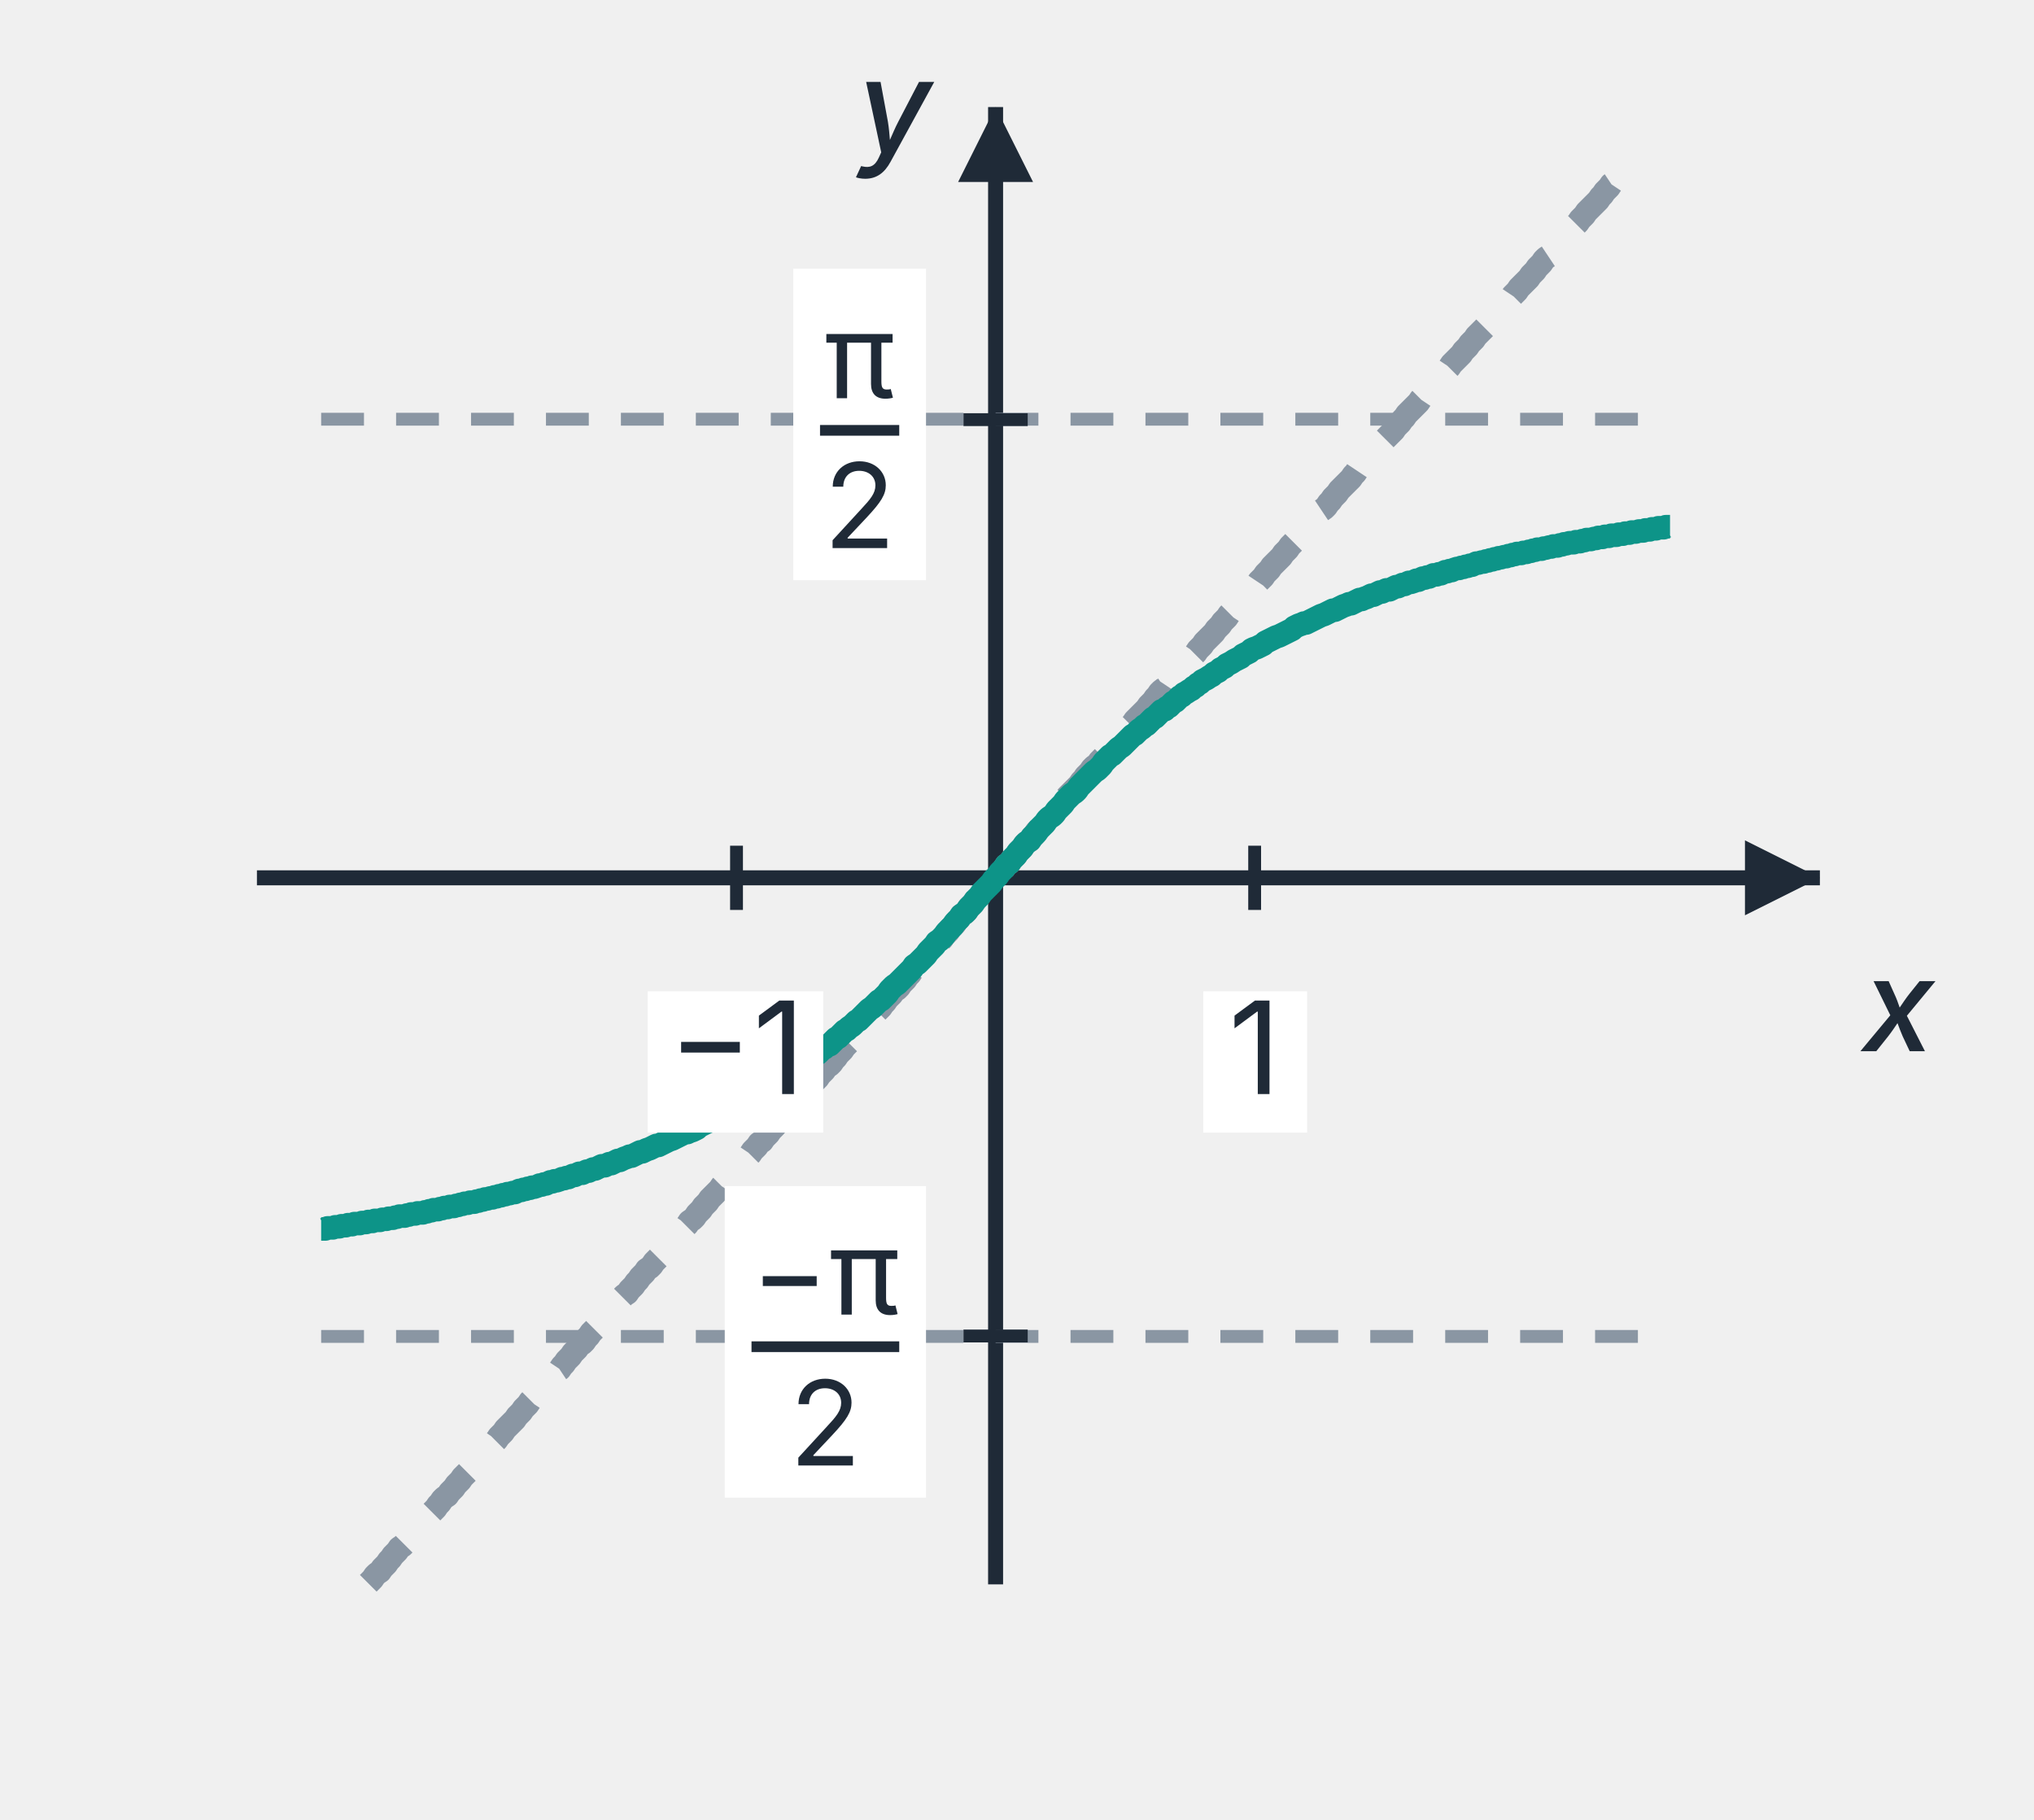
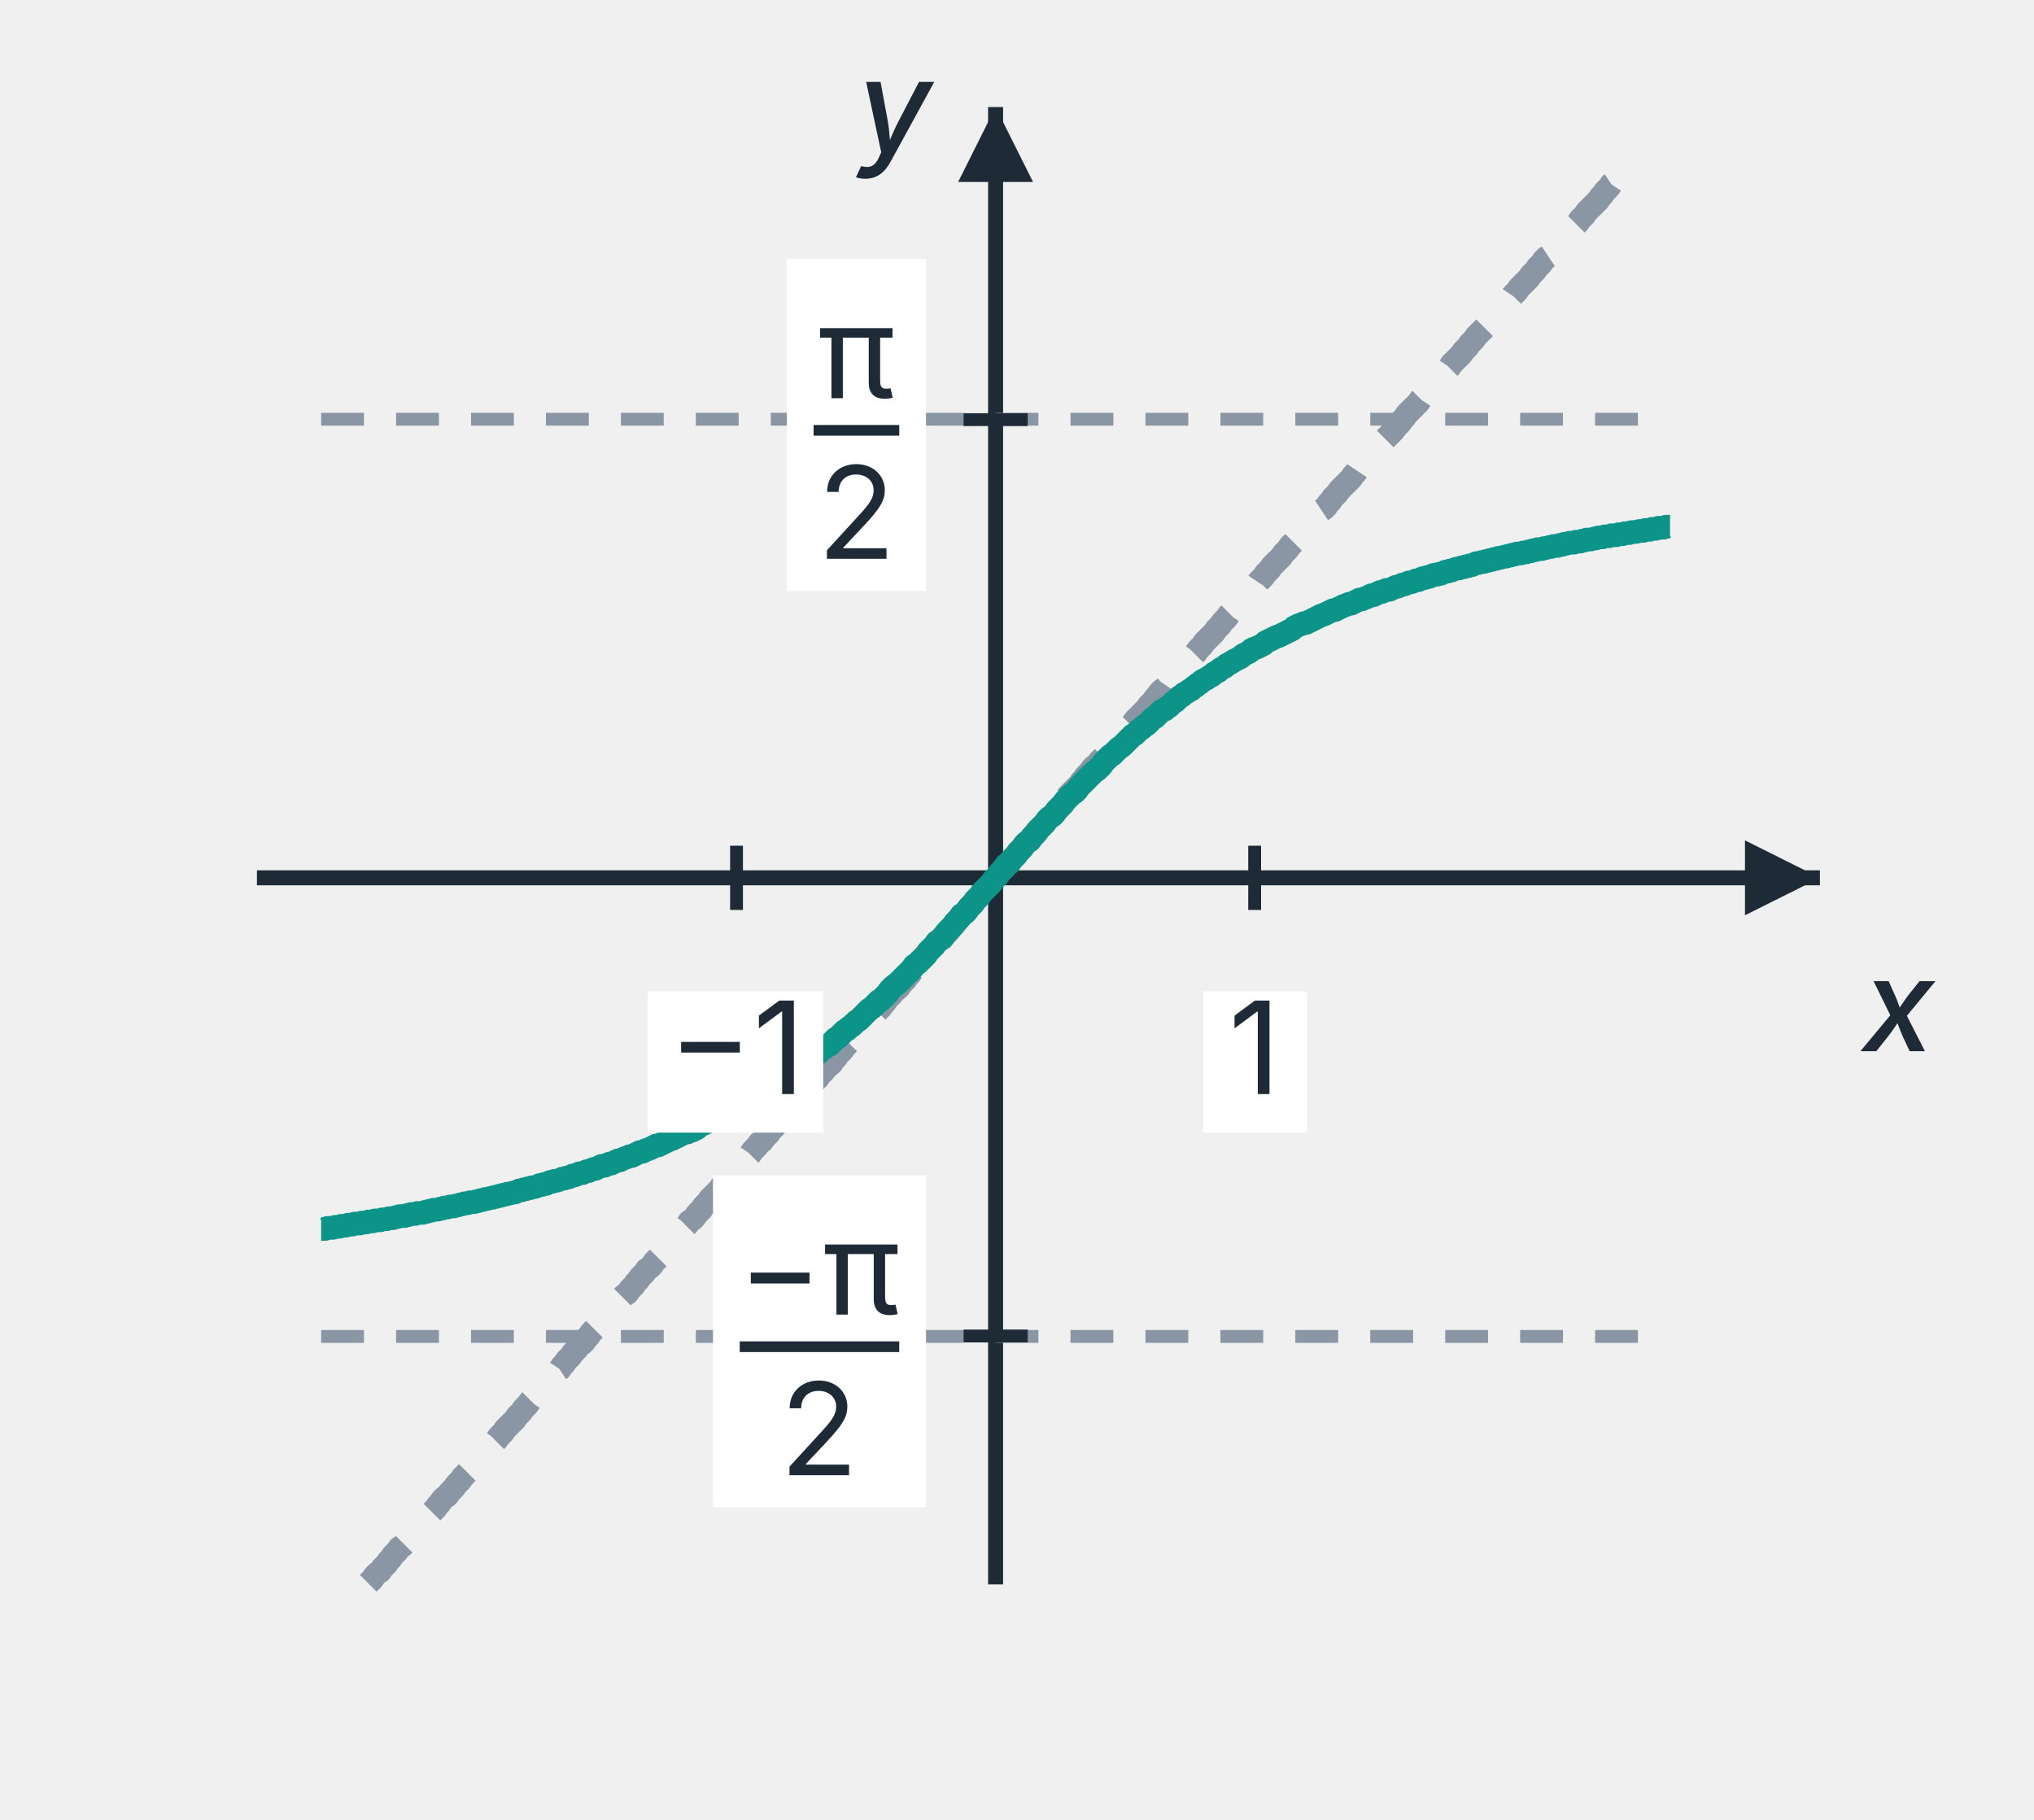
<svg xmlns="http://www.w3.org/2000/svg" viewBox="0 0 190 170" width="190" height="170" font-family="Inter, Arial, sans-serif">
  <line x1="24.0" y1="82.0" x2="170.0" y2="82.0" stroke="#1f2a37" stroke-width="1.4" />
  <path d="M170.0,82.0 l-7,-3.5 v7 z" fill="#1f2a37" />
  <line x1="93.0" y1="148.0" x2="93.0" y2="10.0" stroke="#1f2a37" stroke-width="1.4" />
  <path d="M93.0,10.0 l-3.5,7 h7 z" fill="#1f2a37" />
  <text x="174.0" y="98.2" text-anchor="start" font-size="12" fill="#1f2a37" font-weight="500" font-style="italic">x</text>
  <text x="87.0" y="14.2" text-anchor="end" font-size="12" fill="#1f2a37" font-weight="500" font-style="italic">y</text>
  <line x1="30.0" y1="124.84" x2="156.0" y2="124.84" stroke="#8a96a3" stroke-width="1.2" stroke-dasharray="4 3" />
  <line x1="30.0" y1="39.16" x2="156.0" y2="39.16" stroke="#8a96a3" stroke-width="1.2" stroke-dasharray="4 3" />
  <polyline points="34.4,147.9 34.6,147.7 34.8,147.5 35.0,147.2 35.2,147.0 35.5,146.8 35.7,146.5 35.9,146.3 36.1,146.1 36.3,145.8 36.5,145.6 36.7,145.3 36.9,145.1 37.1,144.9 37.3,144.6 37.6,144.4 37.8,144.2 38.0,143.9 38.2,143.7 38.4,143.5 38.6,143.2 38.8,143.0 39.0,142.7 39.2,142.5 39.5,142.3 39.7,142.0 39.9,141.8 40.1,141.6 40.3,141.3 40.5,141.1 40.7,140.9 40.9,140.6 41.1,140.4 41.3,140.1 41.5,139.9 41.8,139.7 42.0,139.4 42.2,139.2 42.4,139.0 42.6,138.7 42.8,138.5 43.0,138.3 43.2,138.0 43.4,137.8 43.7,137.5 43.9,137.3 44.1,137.1 44.3,136.8 44.5,136.6 44.7,136.4 44.9,136.1 45.1,135.9 45.3,135.7 45.5,135.4 45.8,135.2 46.0,134.9 46.2,134.7 46.4,134.5 46.6,134.2 46.8,134.0 47.0,133.8 47.2,133.5 47.4,133.3 47.6,133.1 47.9,132.8 48.1,132.6 48.3,132.3 48.5,132.1 48.7,131.9 48.9,131.6 49.1,131.4 49.3,131.2 49.5,130.9 49.7,130.7 49.9,130.5 50.2,130.2 50.4,130.0 50.6,129.7 50.8,129.5 51.0,129.3 51.2,129.0 51.4,128.8 51.6,128.6 51.8,128.3 52.0,128.1 52.3,127.9 52.5,127.6 52.7,127.4 52.9,127.1 53.1,126.9 53.3,126.7 53.5,126.4 53.7,126.2 53.9,126.0 54.1,125.7 54.4,125.5 54.6,125.3 54.8,125.0 55.0,124.8 55.2,124.5 55.4,124.3 55.6,124.1 55.8,123.8 56.0,123.6 56.2,123.4 56.5,123.1 56.7,122.9 56.9,122.7 57.1,122.4 57.3,122.2 57.5,121.9 57.7,121.7 57.9,121.5 58.1,121.2 58.3,121.0 58.6,120.8 58.8,120.5 59.0,120.3 59.2,120.1 59.4,119.8 59.6,119.6 59.8,119.3 60.0,119.1 60.2,118.9 60.4,118.6 60.7,118.4 60.9,118.2 61.1,117.9 61.3,117.7 61.5,117.5 61.7,117.2 61.9,117.0 62.1,116.7 62.3,116.5 62.5,116.3 62.8,116.0 63.0,115.8 63.2,115.6 63.4,115.3 63.6,115.1 63.8,114.9 64.0,114.6 64.2,114.4 64.4,114.1 64.7,113.9 64.9,113.7 65.1,113.4 65.3,113.2 65.5,113.0 65.7,112.7 65.9,112.5 66.1,112.3 66.3,112.0 66.5,111.8 66.8,111.5 67.0,111.3 67.2,111.1 67.4,110.8 67.6,110.6 67.8,110.4 68.0,110.1 68.2,109.9 68.4,109.7 68.6,109.4 68.8,109.2 69.1,108.9 69.3,108.7 69.5,108.5 69.7,108.2 69.9,108.0 70.1,107.8 70.3,107.5 70.5,107.3 70.7,107.1 70.9,106.8 71.2,106.6 71.4,106.3 71.6,106.1 71.8,105.9 72.0,105.6 72.2,105.4 72.4,105.2 72.6,104.9 72.8,104.7 73.0,104.5 73.3,104.2 73.5,104.0 73.7,103.7 73.9,103.5 74.1,103.3 74.3,103.0 74.5,102.8 74.7,102.6 74.9,102.3 75.2,102.1 75.4,101.9 75.6,101.6 75.8,101.4 76.0,101.1 76.2,100.9 76.4,100.7 76.6,100.4 76.8,100.2 77.0,100.0 77.2,99.7 77.5,99.5 77.7,99.3 77.9,99.0 78.1,98.8 78.3,98.5 78.5,98.3 78.7,98.1 78.9,97.8 79.1,97.6 79.3,97.4 79.6,97.1 79.8,96.9 80.0,96.7 80.2,96.4 80.4,96.2 80.6,95.9 80.8,95.7 81.0,95.5 81.2,95.2 81.5,95.0 81.7,94.8 81.9,94.5 82.1,94.3 82.3,94.1 82.5,93.8 82.7,93.6 82.9,93.3 83.1,93.1 83.3,92.9 83.5,92.6 83.8,92.4 84.0,92.2 84.2,91.9 84.4,91.7 84.6,91.5 84.8,91.2 85.0,91.0 85.2,90.7 85.4,90.5 85.7,90.3 85.9,90.0 86.1,89.8 86.3,89.6 86.5,89.3 86.7,89.1 86.9,88.9 87.1,88.6 87.3,88.4 87.5,88.1 87.8,87.9 88.0,87.7 88.2,87.4 88.4,87.2 88.6,87.0 88.8,86.7 89.0,86.5 89.2,86.3 89.4,86.0 89.6,85.8 89.8,85.5 90.1,85.3 90.3,85.1 90.5,84.8 90.7,84.6 90.9,84.4 91.1,84.1 91.3,83.9 91.5,83.7 91.7,83.4 91.9,83.2 92.2,82.9 92.4,82.7 92.6,82.5 92.8,82.2 93.0,82.0 93.2,81.8 93.4,81.5 93.6,81.3 93.8,81.1 94.0,80.8 94.3,80.6 94.5,80.3 94.7,80.1 94.9,79.9 95.1,79.6 95.3,79.4 95.5,79.2 95.7,78.9 95.9,78.7 96.2,78.5 96.4,78.2 96.6,78.0 96.8,77.7 97.0,77.5 97.2,77.3 97.4,77.0 97.6,76.8 97.8,76.6 98.0,76.3 98.3,76.1 98.5,75.9 98.7,75.6 98.9,75.4 99.1,75.1 99.3,74.9 99.5,74.7 99.7,74.4 99.9,74.2 100.1,74.0 100.4,73.7 100.6,73.5 100.8,73.3 101.0,73.0 101.2,72.8 101.4,72.5 101.6,72.3 101.8,72.1 102.0,71.8 102.2,71.6 102.5,71.4 102.7,71.1 102.9,70.9 103.1,70.7 103.3,70.4 103.5,70.2 103.7,69.9 103.9,69.7 104.1,69.5 104.3,69.2 104.5,69.0 104.8,68.8 105.0,68.5 105.2,68.3 105.4,68.1 105.6,67.8 105.8,67.6 106.0,67.3 106.2,67.1 106.4,66.9 106.7,66.6 106.9,66.4 107.1,66.2 107.3,65.9 107.5,65.7 107.7,65.5 107.9,65.2 108.1,65.0 108.3,64.7 108.5,64.5 108.8,64.3 109.0,64.0 109.2,63.8 109.4,63.6 109.6,63.3 109.8,63.1 110.0,62.9 110.2,62.6 110.4,62.4 110.6,62.1 110.8,61.9 111.1,61.7 111.3,61.4 111.5,61.2 111.7,61.0 111.9,60.7 112.1,60.5 112.3,60.3 112.5,60.0 112.7,59.8 113.0,59.5 113.2,59.3 113.4,59.1 113.6,58.8 113.8,58.6 114.0,58.4 114.2,58.1 114.4,57.9 114.6,57.7 114.8,57.4 115.0,57.2 115.3,56.9 115.5,56.7 115.7,56.5 115.9,56.2 116.1,56.0 116.3,55.8 116.5,55.5 116.7,55.3 116.9,55.1 117.1,54.8 117.4,54.6 117.6,54.3 117.8,54.1 118.0,53.9 118.2,53.6 118.4,53.4 118.6,53.2 118.8,52.9 119.0,52.7 119.2,52.5 119.5,52.2 119.7,52.0 119.9,51.7 120.1,51.5 120.3,51.3 120.5,51.0 120.7,50.8 120.9,50.6 121.1,50.3 121.3,50.1 121.6,49.9 121.8,49.6 122.0,49.4 122.2,49.1 122.4,48.9 122.6,48.7 122.8,48.4 123.0,48.2 123.2,48.0 123.4,47.7 123.7,47.5 123.9,47.3 124.1,47.0 124.3,46.8 124.5,46.5 124.7,46.3 124.9,46.1 125.1,45.8 125.3,45.6 125.5,45.4 125.8,45.1 126.0,44.9 126.2,44.7 126.4,44.4 126.6,44.2 126.8,43.9 127.0,43.7 127.2,43.5 127.4,43.2 127.7,43.0 127.9,42.8 128.1,42.5 128.3,42.3 128.5,42.1 128.7,41.8 128.9,41.6 129.1,41.3 129.3,41.1 129.5,40.9 129.8,40.6 130.0,40.4 130.2,40.2 130.4,39.9 130.6,39.7 130.8,39.5 131.0,39.2 131.2,39.0 131.4,38.7 131.6,38.5 131.8,38.3 132.1,38.0 132.3,37.8 132.5,37.6 132.7,37.3 132.9,37.1 133.1,36.9 133.3,36.6 133.5,36.4 133.7,36.1 133.9,35.9 134.2,35.7 134.4,35.4 134.6,35.2 134.8,35.0 135.0,34.7 135.2,34.5 135.4,34.3 135.6,34.0 135.8,33.8 136.1,33.5 136.3,33.3 136.5,33.1 136.7,32.8 136.9,32.6 137.1,32.4 137.3,32.1 137.5,31.9 137.7,31.7 137.9,31.4 138.1,31.2 138.4,30.9 138.6,30.7 138.8,30.5 139.0,30.2 139.2,30.0 139.4,29.8 139.6,29.5 139.8,29.3 140.0,29.1 140.2,28.8 140.5,28.6 140.7,28.3 140.9,28.1 141.1,27.9 141.3,27.6 141.5,27.4 141.7,27.2 141.9,26.9 142.1,26.7 142.3,26.5 142.6,26.2 142.8,26.0 143.0,25.7 143.2,25.5 143.4,25.3 143.6,25.0 143.8,24.8 144.0,24.6 144.2,24.3 144.4,24.1 144.7,23.9 144.9,23.6 145.1,23.4 145.3,23.1 145.5,22.9 145.7,22.7 145.9,22.4 146.1,22.2 146.3,22.0 146.6,21.7 146.8,21.5 147.0,21.3 147.2,21.0 147.4,20.8 147.6,20.5 147.8,20.3 148.0,20.1 148.2,19.8 148.4,19.6 148.6,19.4 148.9,19.1 149.1,18.9 149.3,18.7 149.5,18.4 149.7,18.2 149.9,17.9 150.1,17.7 150.3,17.5 150.5,17.2 150.8,17.0 151.0,16.8 151.2,16.5 151.4,16.3 151.6,16.1" fill="none" stroke="#8a96a3" stroke-width="2.2" stroke-dasharray="5 4" stroke-linejoin="round" />
  <polyline points="30.0,114.8 30.2,114.8 30.4,114.8 30.6,114.7 30.8,114.7 31.1,114.7 31.3,114.6 31.5,114.6 31.7,114.6 31.9,114.5 32.1,114.5 32.3,114.5 32.5,114.4 32.7,114.4 32.9,114.4 33.1,114.3 33.4,114.3 33.6,114.3 33.8,114.2 34.0,114.2 34.2,114.2 34.4,114.1 34.6,114.1 34.8,114.1 35.0,114.0 35.2,114.0 35.5,114.0 35.7,113.9 35.9,113.9 36.1,113.9 36.3,113.8 36.5,113.8 36.7,113.8 36.9,113.7 37.1,113.7 37.3,113.6 37.6,113.6 37.8,113.6 38.0,113.5 38.2,113.5 38.4,113.4 38.6,113.4 38.8,113.4 39.0,113.3 39.2,113.3 39.5,113.3 39.7,113.2 39.9,113.2 40.1,113.1 40.3,113.1 40.5,113.0 40.7,113.0 40.9,113.0 41.1,112.9 41.3,112.9 41.5,112.8 41.8,112.8 42.0,112.7 42.2,112.7 42.4,112.7 42.6,112.6 42.8,112.6 43.0,112.5 43.2,112.5 43.4,112.4 43.7,112.4 43.9,112.3 44.1,112.3 44.3,112.3 44.5,112.2 44.7,112.2 44.9,112.1 45.1,112.1 45.3,112.0 45.5,112.0 45.8,111.9 46.0,111.9 46.2,111.8 46.4,111.8 46.6,111.7 46.8,111.7 47.0,111.6 47.2,111.6 47.4,111.5 47.6,111.5 47.9,111.4 48.1,111.4 48.3,111.3 48.5,111.2 48.7,111.2 48.9,111.1 49.1,111.1 49.3,111.0 49.5,111.0 49.7,110.9 49.9,110.9 50.2,110.8 50.4,110.7 50.6,110.7 50.8,110.6 51.0,110.6 51.2,110.5 51.4,110.4 51.6,110.4 51.8,110.3 52.0,110.3 52.3,110.2 52.5,110.1 52.7,110.1 52.9,110.0 53.1,110.0 53.3,109.9 53.5,109.8 53.7,109.8 53.9,109.7 54.1,109.6 54.4,109.6 54.6,109.5 54.8,109.4 55.0,109.4 55.2,109.3 55.4,109.2 55.6,109.2 55.8,109.1 56.0,109.0 56.2,108.9 56.5,108.9 56.7,108.8 56.9,108.7 57.1,108.7 57.3,108.6 57.5,108.5 57.7,108.4 57.9,108.4 58.1,108.3 58.3,108.2 58.6,108.1 58.8,108.0 59.0,108.0 59.2,107.9 59.4,107.8 59.6,107.7 59.8,107.6 60.0,107.6 60.2,107.5 60.4,107.4 60.7,107.3 60.9,107.2 61.1,107.1 61.3,107.0 61.5,107.0 61.7,106.9 61.9,106.8 62.1,106.7 62.3,106.6 62.5,106.5 62.8,106.4 63.0,106.3 63.2,106.2 63.4,106.1 63.6,106.0 63.8,105.9 64.0,105.8 64.2,105.8 64.4,105.7 64.7,105.6 64.9,105.5 65.1,105.4 65.3,105.2 65.5,105.1 65.7,105.0 65.9,104.9 66.1,104.8 66.3,104.7 66.5,104.6 66.8,104.5 67.0,104.4 67.2,104.3 67.4,104.2 67.6,104.1 67.8,104.0 68.0,103.8 68.2,103.7 68.4,103.6 68.6,103.5 68.8,103.4 69.1,103.3 69.3,103.1 69.5,103.0 69.7,102.9 69.9,102.8 70.1,102.6 70.3,102.5 70.5,102.4 70.7,102.3 70.9,102.1 71.2,102.0 71.4,101.9 71.6,101.7 71.8,101.6 72.0,101.5 72.2,101.3 72.4,101.2 72.6,101.1 72.8,100.9 73.0,100.8 73.3,100.6 73.5,100.5 73.7,100.4 73.9,100.2 74.1,100.1 74.3,99.9 74.5,99.8 74.7,99.6 74.9,99.5 75.2,99.3 75.4,99.2 75.6,99.0 75.8,98.9 76.0,98.7 76.2,98.5 76.4,98.4 76.6,98.2 76.8,98.0 77.0,97.9 77.2,97.7 77.5,97.6 77.7,97.4 77.9,97.2 78.1,97.0 78.3,96.9 78.5,96.7 78.7,96.5 78.9,96.3 79.1,96.2 79.3,96.0 79.6,95.8 79.8,95.6 80.0,95.4 80.2,95.3 80.4,95.1 80.6,94.9 80.8,94.7 81.0,94.5 81.2,94.3 81.5,94.1 81.7,93.9 81.9,93.7 82.1,93.5 82.3,93.4 82.5,93.2 82.7,93.0 82.9,92.8 83.1,92.5 83.3,92.3 83.5,92.1 83.8,91.9 84.0,91.7 84.2,91.5 84.4,91.3 84.6,91.1 84.8,90.9 85.0,90.7 85.2,90.5 85.4,90.2 85.7,90.0 85.9,89.8 86.1,89.6 86.3,89.4 86.5,89.2 86.7,88.9 86.9,88.7 87.1,88.5 87.3,88.3 87.5,88.0 87.8,87.8 88.0,87.6 88.2,87.4 88.4,87.1 88.6,86.9 88.8,86.7 89.0,86.5 89.2,86.2 89.4,86.0 89.6,85.8 89.8,85.5 90.1,85.3 90.3,85.1 90.5,84.8 90.7,84.6 90.9,84.4 91.1,84.1 91.3,83.9 91.5,83.7 91.7,83.4 91.9,83.2 92.2,82.9 92.4,82.7 92.6,82.5 92.8,82.2 93.0,82.0 93.2,81.8 93.4,81.5 93.6,81.3 93.8,81.1 94.0,80.8 94.3,80.6 94.5,80.3 94.7,80.1 94.9,79.9 95.1,79.6 95.3,79.4 95.5,79.2 95.7,78.9 95.9,78.7 96.2,78.5 96.4,78.2 96.6,78.0 96.8,77.8 97.0,77.5 97.2,77.3 97.4,77.1 97.6,76.9 97.8,76.6 98.0,76.4 98.3,76.2 98.5,76.0 98.7,75.7 98.9,75.5 99.1,75.3 99.3,75.1 99.5,74.8 99.7,74.6 99.9,74.4 100.1,74.2 100.4,74.0 100.6,73.8 100.8,73.5 101.0,73.3 101.2,73.1 101.4,72.9 101.6,72.7 101.8,72.5 102.0,72.3 102.2,72.1 102.5,71.9 102.7,71.7 102.9,71.5 103.1,71.2 103.3,71.0 103.5,70.8 103.7,70.6 103.9,70.5 104.1,70.3 104.3,70.1 104.5,69.9 104.8,69.7 105.0,69.5 105.2,69.3 105.4,69.1 105.6,68.9 105.8,68.7 106.0,68.6 106.2,68.4 106.4,68.2 106.7,68.0 106.9,67.8 107.1,67.7 107.3,67.5 107.5,67.3 107.7,67.1 107.9,67.0 108.1,66.8 108.3,66.6 108.5,66.4 108.8,66.3 109.0,66.1 109.2,66.0 109.4,65.8 109.6,65.6 109.8,65.5 110.0,65.3 110.2,65.1 110.4,65.0 110.6,64.8 110.8,64.7 111.1,64.5 111.3,64.4 111.5,64.2 111.7,64.1 111.9,63.9 112.1,63.8 112.3,63.6 112.5,63.5 112.7,63.4 113.0,63.2 113.2,63.1 113.4,62.9 113.6,62.8 113.8,62.7 114.0,62.5 114.2,62.4 114.4,62.3 114.6,62.1 114.8,62.0 115.0,61.9 115.3,61.7 115.5,61.6 115.7,61.5 115.9,61.4 116.1,61.2 116.3,61.1 116.5,61.0 116.7,60.9 116.9,60.7 117.1,60.6 117.4,60.5 117.6,60.4 117.8,60.3 118.0,60.2 118.2,60.0 118.4,59.9 118.6,59.8 118.8,59.7 119.0,59.6 119.2,59.5 119.5,59.4 119.7,59.3 119.9,59.2 120.1,59.1 120.3,59.0 120.5,58.9 120.7,58.8 120.9,58.6 121.1,58.5 121.3,58.4 121.6,58.3 121.8,58.2 122.0,58.2 122.2,58.1 122.4,58.0 122.6,57.9 122.8,57.8 123.0,57.7 123.2,57.6 123.4,57.5 123.7,57.4 123.9,57.3 124.1,57.2 124.3,57.1 124.5,57.0 124.7,57.0 124.9,56.9 125.1,56.8 125.3,56.7 125.5,56.6 125.8,56.5 126.0,56.4 126.2,56.4 126.4,56.3 126.6,56.2 126.8,56.1 127.0,56.0 127.2,56.0 127.4,55.9 127.7,55.8 127.9,55.7 128.1,55.6 128.3,55.6 128.5,55.5 128.7,55.4 128.9,55.3 129.1,55.3 129.3,55.2 129.5,55.1 129.8,55.1 130.0,55.0 130.2,54.9 130.4,54.8 130.6,54.8 130.8,54.7 131.0,54.6 131.2,54.6 131.4,54.5 131.6,54.4 131.8,54.4 132.1,54.3 132.3,54.2 132.5,54.2 132.7,54.1 132.9,54.0 133.1,54.0 133.3,53.9 133.5,53.9 133.7,53.8 133.9,53.7 134.2,53.7 134.4,53.6 134.6,53.6 134.8,53.5 135.0,53.4 135.2,53.4 135.4,53.3 135.6,53.3 135.8,53.2 136.1,53.1 136.3,53.1 136.5,53.0 136.7,53.0 136.9,52.9 137.1,52.9 137.3,52.8 137.5,52.8 137.7,52.7 137.9,52.6 138.1,52.6 138.4,52.5 138.6,52.5 138.8,52.4 139.0,52.4 139.2,52.3 139.4,52.3 139.6,52.2 139.8,52.2 140.0,52.1 140.2,52.1 140.5,52.0 140.7,52.0 140.9,51.9 141.1,51.9 141.3,51.8 141.5,51.8 141.7,51.7 141.9,51.7 142.1,51.7 142.3,51.6 142.6,51.6 142.8,51.5 143.0,51.5 143.2,51.4 143.4,51.4 143.6,51.3 143.8,51.3 144.0,51.3 144.2,51.2 144.4,51.2 144.7,51.1 144.9,51.1 145.1,51.0 145.3,51.0 145.5,51.0 145.7,50.9 145.9,50.9 146.1,50.8 146.3,50.8 146.6,50.7 146.8,50.7 147.0,50.7 147.2,50.6 147.4,50.6 147.6,50.6 147.8,50.5 148.0,50.5 148.2,50.4 148.4,50.4 148.6,50.4 148.9,50.3 149.1,50.3 149.3,50.2 149.5,50.2 149.7,50.2 149.9,50.1 150.1,50.1 150.3,50.1 150.5,50.0 150.8,50.0 151.0,50.0 151.2,49.9 151.4,49.9 151.6,49.9 151.8,49.8 152.0,49.8 152.2,49.8 152.4,49.7 152.6,49.7 152.8,49.7 153.1,49.6 153.3,49.6 153.5,49.6 153.7,49.5 153.9,49.5 154.1,49.5 154.3,49.4 154.5,49.4 154.7,49.4 154.9,49.3 155.2,49.3 155.4,49.3 155.6,49.2 155.8,49.2 156.0,49.2" fill="none" stroke="#0d9488" stroke-width="2.2" stroke-linejoin="round" />
  <line x1="68.8" y1="79.0" x2="68.8" y2="85.0" stroke="#1f2a37" stroke-width="1.2" />
  <line x1="117.2" y1="79.0" x2="117.2" y2="85.0" stroke="#1f2a37" stroke-width="1.2" />
  <line x1="90.0" y1="124.8" x2="96.0" y2="124.8" stroke="#1f2a37" stroke-width="1.2" />
  <line x1="90.0" y1="39.2" x2="96.0" y2="39.2" stroke="#1f2a37" stroke-width="1.2" />
  <rect x="60.5" y="92.6" width="16.4" height="13.2" fill="#fff" />
  <text x="68.8" y="102.2" text-anchor="middle" font-size="12" fill="#1f2a37">−1</text>
  <rect x="112.4" y="92.6" width="9.7" height="13.2" fill="#fff" />
  <text x="117.2" y="102.2" text-anchor="middle" font-size="12" fill="#1f2a37">1</text>
-   <rect x="67.7" y="110.8" width="18.8" height="29.1" fill="#fff" />
-   <text x="77.1" y="122.8" text-anchor="middle" font-size="11.0" fill="#1f2a37">−π</text>
-   <line x1="70.2" y1="125.8" x2="84.0" y2="125.8" stroke="#1f2a37" stroke-width="1" />
-   <text x="77.1" y="136.9" text-anchor="middle" font-size="11.0" fill="#1f2a37">2</text>
-   <rect x="74.1" y="25.1" width="12.4" height="29.1" fill="#fff" />
-   <text x="80.3" y="37.2" text-anchor="middle" font-size="11.0" fill="#1f2a37">π</text>
-   <line x1="76.6" y1="40.2" x2="84.0" y2="40.2" stroke="#1f2a37" stroke-width="1" />
-   <text x="80.3" y="51.2" text-anchor="middle" font-size="11.0" fill="#1f2a37">2</text>
+   <rect x="66.6" y="109.8" width="19.9" height="31.0" fill="#fff" />
+   <text x="76.5" y="122.8" text-anchor="middle" font-size="12.0" fill="#1f2a37">−π</text>
+   <line x1="69.1" y1="125.8" x2="84.0" y2="125.8" stroke="#1f2a37" stroke-width="1" />
+   <text x="76.5" y="137.8" text-anchor="middle" font-size="12.0" fill="#1f2a37">2</text>
+   <rect x="73.5" y="24.2" width="13.0" height="31.0" fill="#fff" />
+   <text x="80.0" y="37.2" text-anchor="middle" font-size="12.0" fill="#1f2a37">π</text>
+   <line x1="76.0" y1="40.2" x2="84.0" y2="40.2" stroke="#1f2a37" stroke-width="1" />
+   <text x="80.0" y="52.2" text-anchor="middle" font-size="12.0" fill="#1f2a37">2</text>
</svg>
